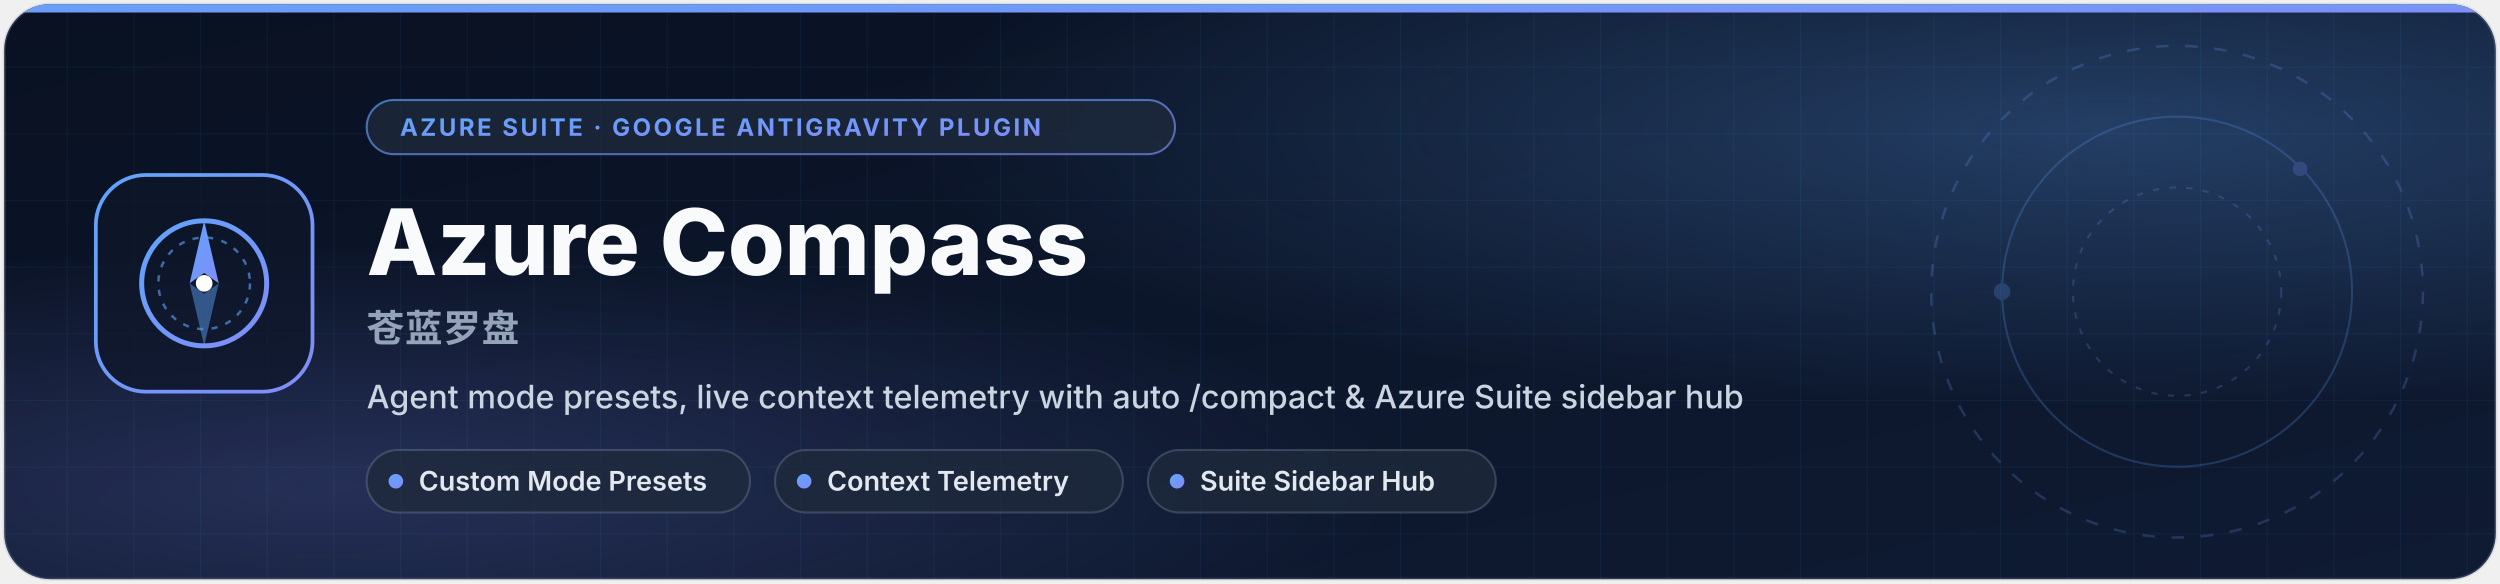
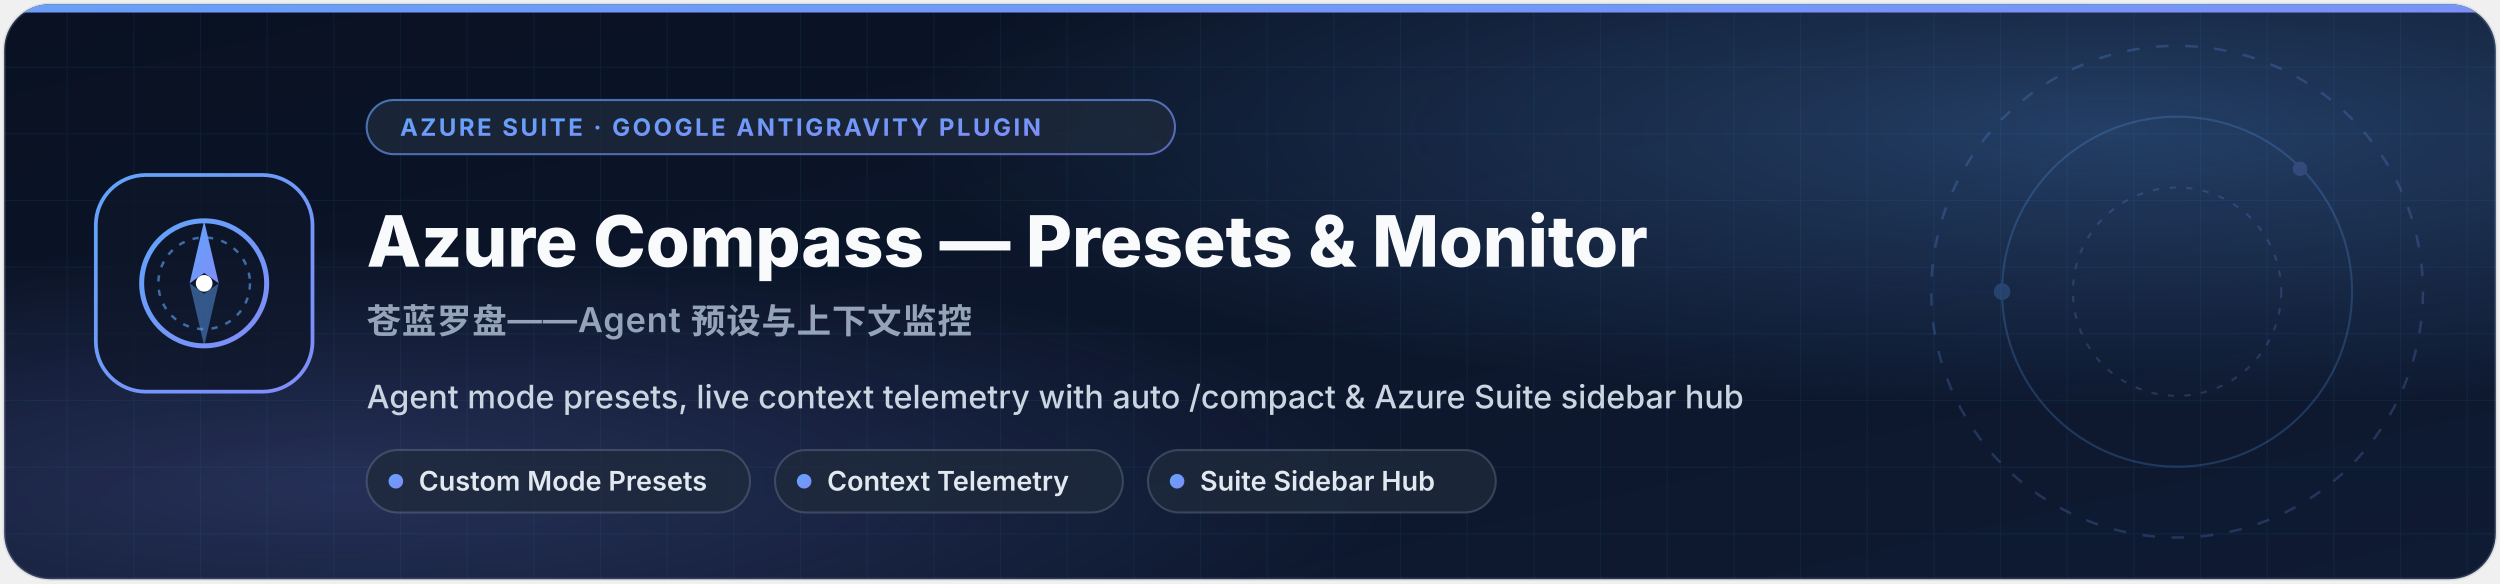
- <svg xmlns="http://www.w3.org/2000/svg" viewBox="0 0 1200 280" width="1200" height="280" role="img" aria-label="Azure Compass">
+ <svg xmlns="http://www.w3.org/2000/svg" viewBox="0 0 1200 280" width="1200" height="280" role="img" aria-label="Azure Compass — Presets &amp; Monitor">
  <defs>
    <linearGradient id="bgGrad" x1="0%" y1="0%" x2="100%" y2="100%">
      <stop offset="0%" stop-color="#091122" />
      <stop offset="100%" stop-color="#0f1b33" />
    </linearGradient>
    <linearGradient id="accentGrad" x1="0%" y1="0%" x2="100%" y2="100%">
      <stop offset="0%" stop-color="#60a5fa" />
      <stop offset="100%" stop-color="#818cf8" />
    </linearGradient>
    <radialGradient id="glow1" cx="84%" cy="22%" r="48%">
      <stop offset="0%" stop-color="#60a5fa" stop-opacity="0.28" />
      <stop offset="100%" stop-color="#60a5fa" stop-opacity="0" />
    </radialGradient>
    <radialGradient id="glow2" cx="14%" cy="84%" r="42%">
      <stop offset="0%" stop-color="#818cf8" stop-opacity="0.22" />
      <stop offset="100%" stop-color="#818cf8" stop-opacity="0" />
    </radialGradient>
    <pattern id="gridPat" width="32" height="32" patternUnits="userSpaceOnUse">
      <path d="M 32 0 L 0 0 0 32" fill="none" stroke="#38bdf8" stroke-width="0.8" stroke-opacity="0.08" />
    </pattern>
    <clipPath id="outerClip">
      <rect x="2" y="2" width="1196" height="276" rx="22" />
    </clipPath>
  </defs>
  <g clip-path="url(#outerClip)">
    <rect x="2" y="2" width="1196" height="276" rx="22" fill="url(#bgGrad)" />
    <rect x="2" y="2" width="1196" height="276" fill="url(#gridPat)" />
    <rect x="2" y="2" width="1196" height="276" fill="url(#glow1)" />
    <rect x="2" y="2" width="1196" height="276" fill="url(#glow2)" />
    <rect x="2" y="2" width="1196" height="4" fill="url(#accentGrad)" />
    <g opacity="0.22" transform="translate(1045, 140)">
      <circle cx="0" cy="0" r="118" fill="none" stroke="url(#accentGrad)" stroke-width="1.2" stroke-dasharray="6 8" />
      <circle cx="0" cy="0" r="84" fill="none" stroke="#60a5fa" stroke-width="1" />
      <circle cx="0" cy="0" r="50" fill="none" stroke="#818cf8" stroke-width="1" stroke-dasharray="3 5" />
      <circle cx="-84" cy="0" r="4" fill="#60a5fa" />
      <circle cx="59" cy="-59" r="3.5" fill="#818cf8" />
    </g>
    <g transform="translate(46, 84)">
      <rect width="104" height="104" rx="24" fill="rgba(15,23,42,0.72)" stroke="url(#accentGrad)" stroke-width="1.8" />
      <g transform="translate(4, 4)">
        <circle cx="48" cy="48" r="30" fill="none" stroke="url(#accentGrad)" stroke-width="2.4" />
        <circle cx="48" cy="48" r="22" fill="none" stroke="#60a5fa" stroke-width="1.2" stroke-dasharray="3 4" opacity="0.6" />
        <polygon points="48,18 55,48 48,43 41,48" fill="url(#accentGrad)" />
        <polygon points="48,78 55,48 48,53 41,48" fill="#60a5fa" opacity="0.45" />
        <circle cx="48" cy="48" r="4" fill="#ffffff" />
      </g>
    </g>
    <g transform="translate(176, 48)">
      <rect width="388" height="26" rx="13" fill="rgba(30,41,59,0.78)" stroke="url(#accentGrad)" stroke-width="1" stroke-opacity="0.65" />
      <text x="16" y="17.2" font-size="11.5" font-weight="700" letter-spacing="1.2" fill="url(#accentGrad)" font-family="-apple-system, BlinkMacSystemFont, 'Segoe UI', 'PingFang SC', 'Microsoft YaHei', sans-serif">AZURE SUITE  ·  GOOGLE ANTIGRAVITY PLUGIN</text>
    </g>
-     <text x="176" y="132" font-size="44" font-weight="800" fill="#f8fafc" font-family="-apple-system, BlinkMacSystemFont, 'Segoe UI', 'PingFang SC', 'Microsoft YaHei', sans-serif">Azure Compass</text>
-     <text x="176" y="164" font-size="18" font-weight="600" fill="#94a3b8" letter-spacing="0.4" font-family="-apple-system, BlinkMacSystemFont, 'Segoe UI', 'PingFang SC', 'Microsoft YaHei', sans-serif">苍蓝罗盘</text>
+     <text x="176" y="128" font-size="34" font-weight="800" fill="#f8fafc" font-family="-apple-system, BlinkMacSystemFont, 'Segoe UI', 'PingFang SC', 'Microsoft YaHei', sans-serif">Azure Compass — Presets &amp; Monitor</text>
+     <text x="176" y="160" font-size="16.5" font-weight="600" fill="#94a3b8" letter-spacing="0.4" font-family="-apple-system, BlinkMacSystemFont, 'Segoe UI', 'PingFang SC', 'Microsoft YaHei', sans-serif">苍蓝罗盘——Agent 预设与上下文监控</text>
    <text x="176" y="196" font-size="15.5" font-weight="500" fill="#cbd5e1" font-family="-apple-system, BlinkMacSystemFont, 'Segoe UI', 'PingFang SC', 'Microsoft YaHei', sans-serif">Agent mode presets, live context telemetry with auto /compact &amp; Azure Suite sidebar hub</text>
    <g transform="translate(176, 216)">
      <rect width="184" height="30" rx="15" fill="rgba(30,41,59,0.78)" stroke="rgba(148,163,184,0.28)" stroke-width="1" />
      <circle cx="14" cy="15" r="3.5" fill="url(#accentGrad)" />
      <text x="25" y="19.5" font-size="13" font-weight="600" fill="#e2e8f0" font-family="-apple-system, BlinkMacSystemFont, 'Segoe UI', 'PingFang SC', 'Microsoft YaHei', sans-serif">Custom Mode Presets</text>
    </g>
    <g transform="translate(372, 216)">
      <rect width="167" height="30" rx="15" fill="rgba(30,41,59,0.78)" stroke="rgba(148,163,184,0.28)" stroke-width="1" />
      <circle cx="14" cy="15" r="3.5" fill="url(#accentGrad)" />
      <text x="25" y="19.5" font-size="13" font-weight="600" fill="#e2e8f0" font-family="-apple-system, BlinkMacSystemFont, 'Segoe UI', 'PingFang SC', 'Microsoft YaHei', sans-serif">Context Telemetry</text>
    </g>
    <g transform="translate(551, 216)">
      <rect width="167" height="30" rx="15" fill="rgba(30,41,59,0.78)" stroke="rgba(148,163,184,0.28)" stroke-width="1" />
      <circle cx="14" cy="15" r="3.5" fill="url(#accentGrad)" />
      <text x="25" y="19.5" font-size="13" font-weight="600" fill="#e2e8f0" font-family="-apple-system, BlinkMacSystemFont, 'Segoe UI', 'PingFang SC', 'Microsoft YaHei', sans-serif">Suite Sidebar Hub</text>
    </g>
  </g>
  <rect x="2" y="2" width="1196" height="276" rx="22" fill="none" stroke="rgba(148,163,184,0.22)" stroke-width="1.5" />
</svg>
